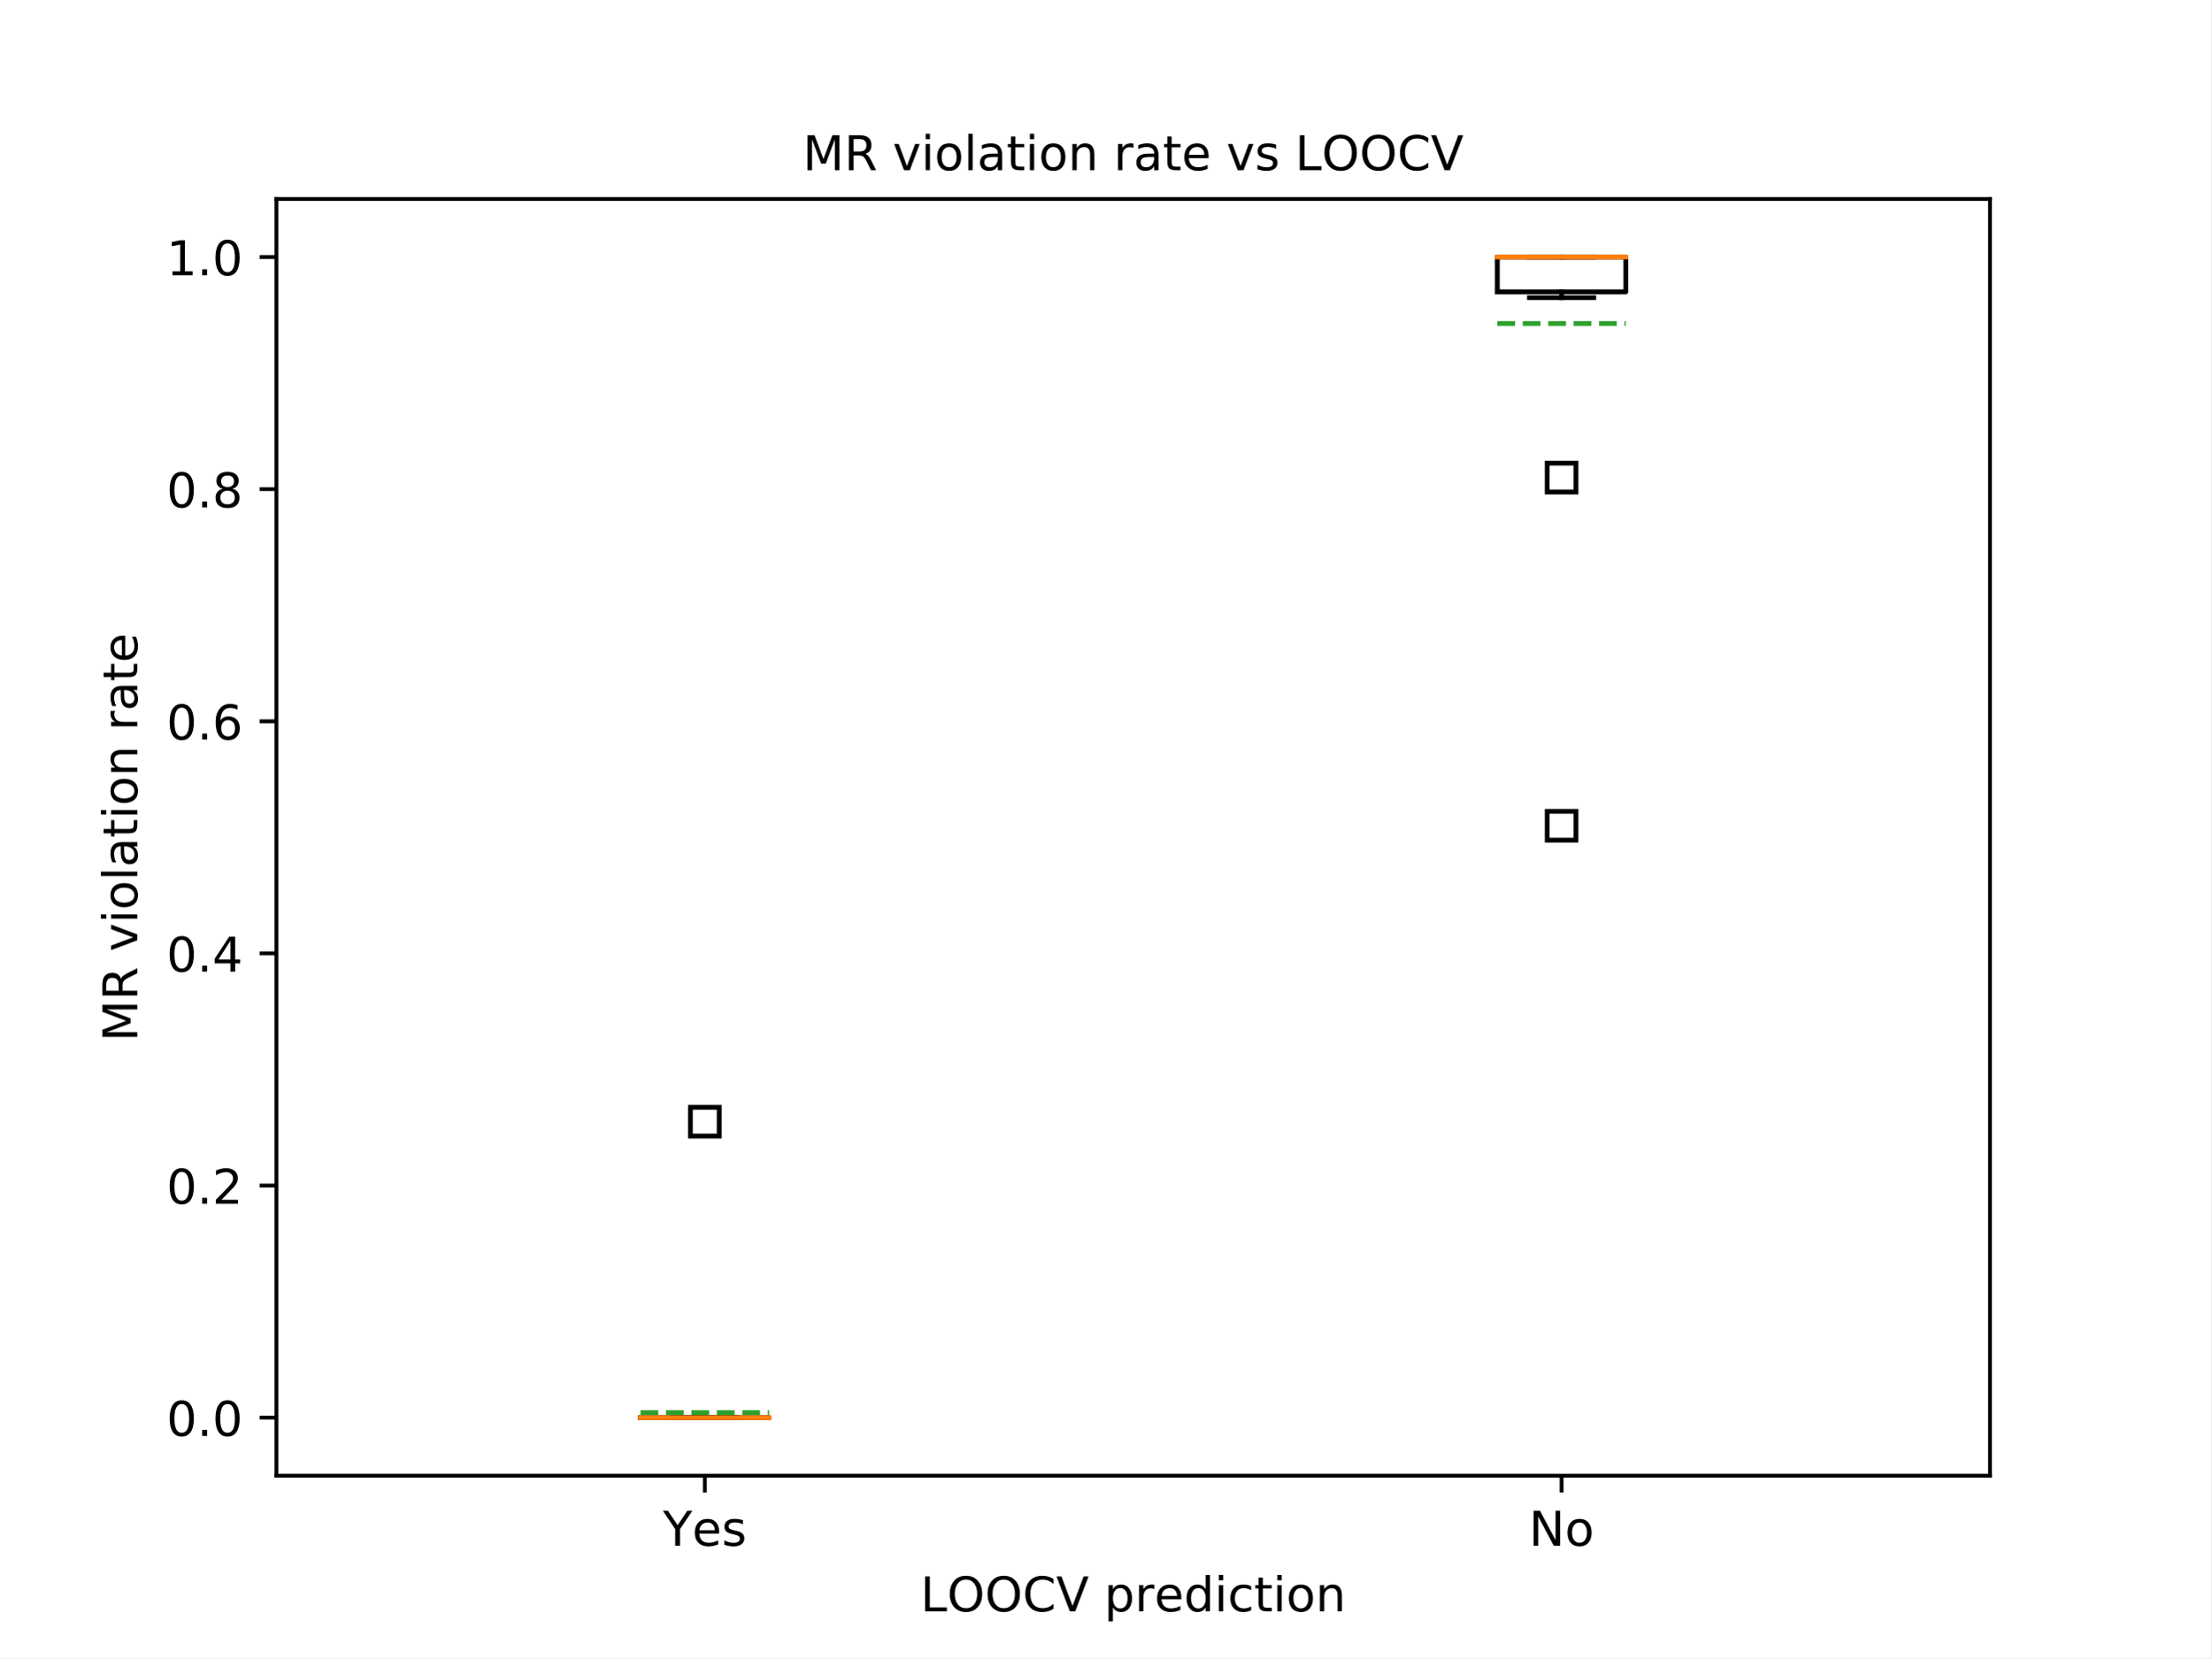
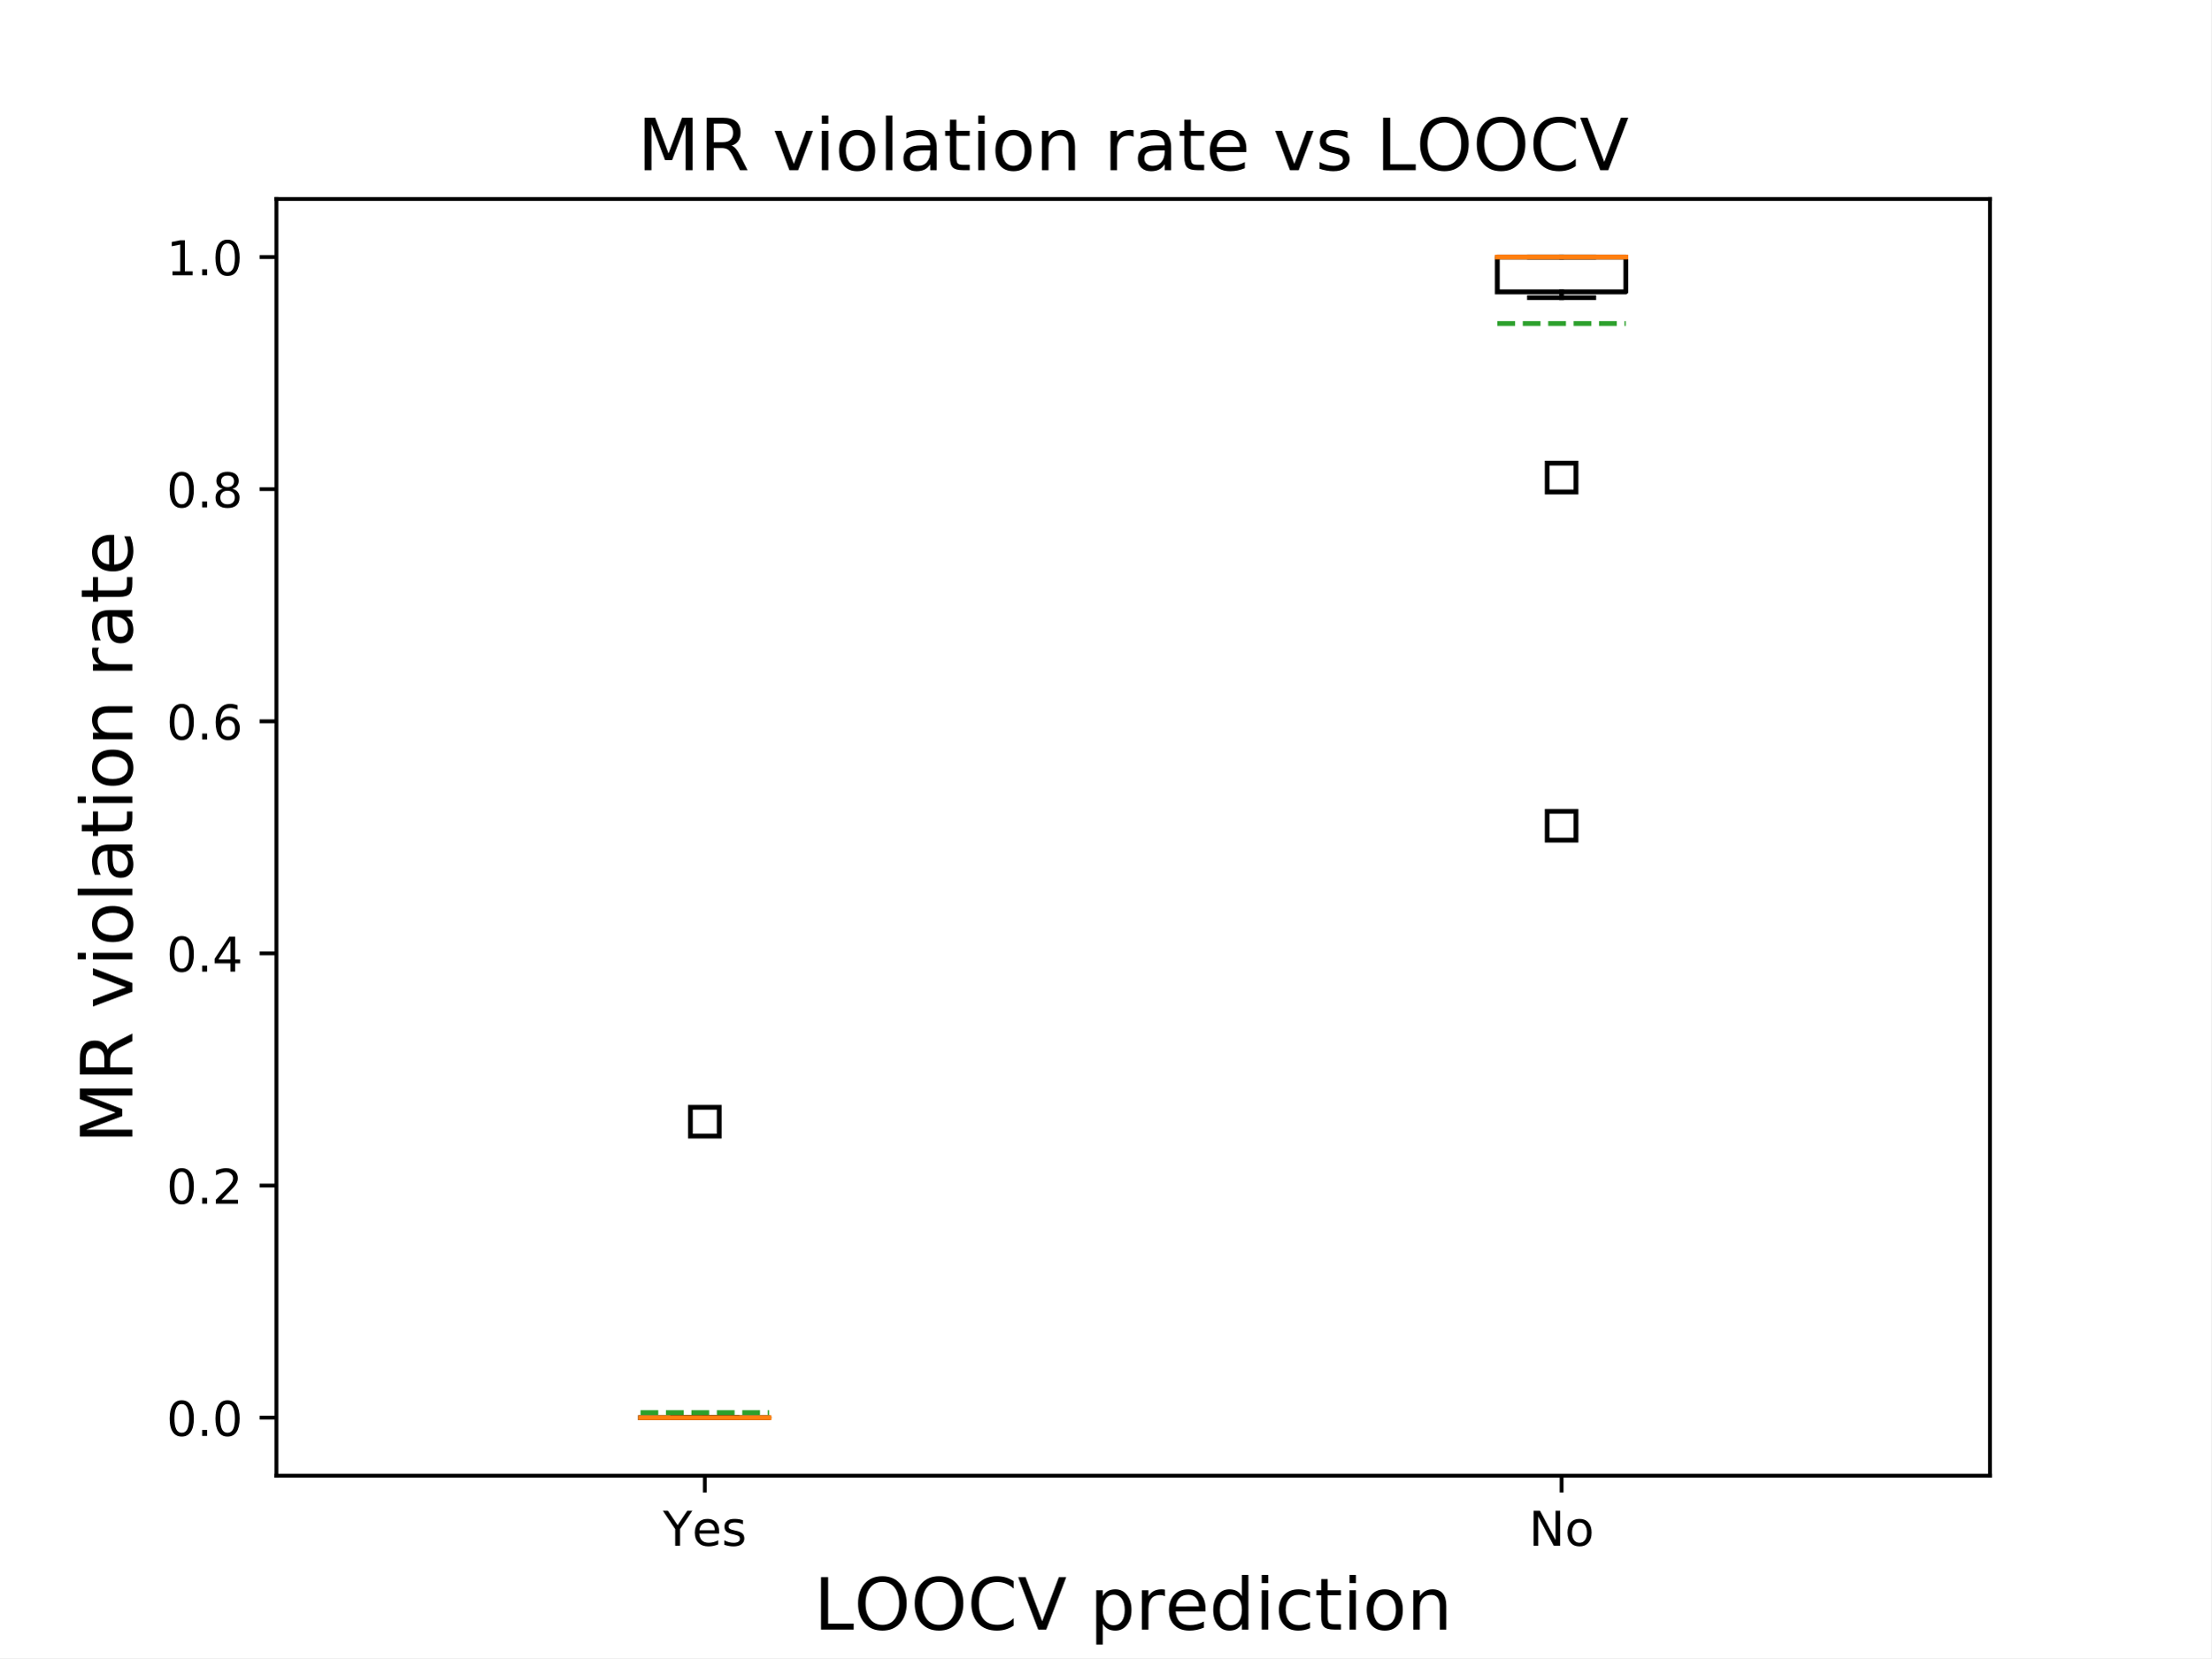
<svg xmlns="http://www.w3.org/2000/svg" xmlns:xlink="http://www.w3.org/1999/xlink" height="345.6pt" version="1.1" viewBox="0 0 460.8 345.6" width="460.8pt">
  <defs>
    <style type="text/css">
*{stroke-linecap:butt;stroke-linejoin:round;}
  </style>
  </defs>
  <g id="figure_1">
    <g id="patch_1">
      <path d="M 0 345.6  L 460.8 345.6  L 460.8 0  L 0 0  z " style="fill:#ffffff;" />
    </g>
    <g id="axes_1">
      <g id="patch_2">
        <path d="M 57.6 307.584  L 414.72 307.584  L 414.72 41.472  L 57.6 41.472  z " style="fill:#ffffff;" />
      </g>
      <g id="matplotlib.axis_1">
        <g id="xtick_1">
          <g id="line2d_1">
            <defs>
-               <path d="M 0 0  L 0 3.5  " id="m88f668ad66" style="stroke:#000000;stroke-width:0.8;" />
-             </defs>
-             <g>
-               <use style="stroke:#000000;stroke-width:0.8;" x="146.88" xlink:href="#m88f668ad66" y="307.584" />
+               <path d="M 0 0  L 0 3.5  " id="mc913e8e357" style="stroke:#000000;stroke-width:0.8;" />
+             </defs>
+             <g>
+               <use style="stroke:#000000;stroke-width:0.8;" x="146.88" xlink:href="#mc913e8e357" y="307.584" />
            </g>
          </g>
          <g id="text_1">
            <defs>
              <path d="M -0.203 72.906  L 10.406 72.906  L 30.609 42.922  L 50.688 72.906  L 61.281 72.906  L 35.5 34.719  L 35.5 0  L 25.594 0  L 25.594 34.719  z " id="DejaVuSans-89" />
              <path d="M 56.203 29.594  L 56.203 25.203  L 14.891 25.203  Q 15.484 15.922 20.484 11.062  Q 25.484 6.203 34.422 6.203  Q 39.594 6.203 44.453 7.469  Q 49.312 8.734 54.109 11.281  L 54.109 2.781  Q 49.266 0.734 44.188 -0.344  Q 39.109 -1.422 33.891 -1.422  Q 20.797 -1.422 13.156 6.188  Q 5.516 13.812 5.516 26.812  Q 5.516 40.234 12.766 48.109  Q 20.016 56 32.328 56  Q 43.359 56 49.781 48.891  Q 56.203 41.797 56.203 29.594  z M 47.219 32.234  Q 47.125 39.594 43.094 43.984  Q 39.062 48.391 32.422 48.391  Q 24.906 48.391 20.391 44.141  Q 15.875 39.891 15.188 32.172  z " id="DejaVuSans-101" />
              <path d="M 44.281 53.078  L 44.281 44.578  Q 40.484 46.531 36.375 47.5  Q 32.281 48.484 27.875 48.484  Q 21.188 48.484 17.844 46.438  Q 14.5 44.391 14.5 40.281  Q 14.5 37.156 16.891 35.375  Q 19.281 33.594 26.516 31.984  L 29.594 31.297  Q 39.156 29.25 43.188 25.516  Q 47.219 21.781 47.219 15.094  Q 47.219 7.469 41.188 3.016  Q 35.156 -1.422 24.609 -1.422  Q 20.219 -1.422 15.453 -0.562  Q 10.688 0.297 5.422 2  L 5.422 11.281  Q 10.406 8.688 15.234 7.391  Q 20.062 6.109 24.812 6.109  Q 31.156 6.109 34.562 8.281  Q 37.984 10.453 37.984 14.406  Q 37.984 18.062 35.516 20.016  Q 33.062 21.969 24.703 23.781  L 21.578 24.516  Q 13.234 26.266 9.516 29.906  Q 5.812 33.547 5.812 39.891  Q 5.812 47.609 11.281 51.797  Q 16.75 56 26.812 56  Q 31.781 56 36.172 55.266  Q 40.578 54.547 44.281 53.078  z " id="DejaVuSans-115" />
            </defs>
            <g transform="translate(138.155 322.1824)scale(0.1 -0.1)">
              <use xlink:href="#DejaVuSans-89" />
              <use x="60.881" xlink:href="#DejaVuSans-101" />
              <use x="122.404" xlink:href="#DejaVuSans-115" />
            </g>
          </g>
        </g>
        <g id="xtick_2">
          <g id="line2d_2">
            <g>
-               <use style="stroke:#000000;stroke-width:0.8;" x="325.44" xlink:href="#m88f668ad66" y="307.584" />
+               <use style="stroke:#000000;stroke-width:0.8;" x="325.44" xlink:href="#mc913e8e357" y="307.584" />
            </g>
          </g>
          <g id="text_2">
            <defs>
              <path d="M 9.812 72.906  L 23.094 72.906  L 55.422 11.922  L 55.422 72.906  L 64.984 72.906  L 64.984 0  L 51.703 0  L 19.391 60.984  L 19.391 0  L 9.812 0  z " id="DejaVuSans-78" />
              <path d="M 30.609 48.391  Q 23.391 48.391 19.188 42.75  Q 14.984 37.109 14.984 27.297  Q 14.984 17.484 19.156 11.844  Q 23.344 6.203 30.609 6.203  Q 37.797 6.203 41.984 11.859  Q 46.188 17.531 46.188 27.297  Q 46.188 37.016 41.984 42.703  Q 37.797 48.391 30.609 48.391  z M 30.609 56  Q 42.328 56 49.016 48.375  Q 55.719 40.766 55.719 27.297  Q 55.719 13.875 49.016 6.219  Q 42.328 -1.422 30.609 -1.422  Q 18.844 -1.422 12.172 6.219  Q 5.516 13.875 5.516 27.297  Q 5.516 40.766 12.172 48.375  Q 18.844 56 30.609 56  z " id="DejaVuSans-111" />
            </defs>
            <g transform="translate(318.64 322.1824)scale(0.1 -0.1)">
              <use xlink:href="#DejaVuSans-78" />
              <use x="74.805" xlink:href="#DejaVuSans-111" />
            </g>
          </g>
        </g>
        <g id="text_3">
          <defs>
            <path d="M 9.812 72.906  L 19.672 72.906  L 19.672 8.297  L 55.172 8.297  L 55.172 0  L 9.812 0  z " id="DejaVuSans-76" />
            <path d="M 39.406 66.219  Q 28.656 66.219 22.328 58.203  Q 16.016 50.203 16.016 36.375  Q 16.016 22.609 22.328 14.594  Q 28.656 6.594 39.406 6.594  Q 50.141 6.594 56.422 14.594  Q 62.703 22.609 62.703 36.375  Q 62.703 50.203 56.422 58.203  Q 50.141 66.219 39.406 66.219  z M 39.406 74.219  Q 54.734 74.219 63.906 63.938  Q 73.094 53.656 73.094 36.375  Q 73.094 19.141 63.906 8.859  Q 54.734 -1.422 39.406 -1.422  Q 24.031 -1.422 14.812 8.828  Q 5.609 19.094 5.609 36.375  Q 5.609 53.656 14.812 63.938  Q 24.031 74.219 39.406 74.219  z " id="DejaVuSans-79" />
            <path d="M 64.406 67.281  L 64.406 56.891  Q 59.422 61.531 53.781 63.812  Q 48.141 66.109 41.797 66.109  Q 29.297 66.109 22.656 58.469  Q 16.016 50.828 16.016 36.375  Q 16.016 21.969 22.656 14.328  Q 29.297 6.688 41.797 6.688  Q 48.141 6.688 53.781 8.984  Q 59.422 11.281 64.406 15.922  L 64.406 5.609  Q 59.234 2.094 53.438 0.328  Q 47.656 -1.422 41.219 -1.422  Q 24.656 -1.422 15.125 8.703  Q 5.609 18.844 5.609 36.375  Q 5.609 53.953 15.125 64.078  Q 24.656 74.219 41.219 74.219  Q 47.75 74.219 53.531 72.484  Q 59.328 70.75 64.406 67.281  z " id="DejaVuSans-67" />
            <path d="M 28.609 0  L 0.781 72.906  L 11.078 72.906  L 34.188 11.531  L 57.328 72.906  L 67.578 72.906  L 39.797 0  z " id="DejaVuSans-86" />
            <path id="DejaVuSans-32" />
            <path d="M 18.109 8.203  L 18.109 -20.797  L 9.078 -20.797  L 9.078 54.688  L 18.109 54.688  L 18.109 46.391  Q 20.953 51.266 25.266 53.625  Q 29.594 56 35.594 56  Q 45.562 56 51.781 48.094  Q 58.016 40.188 58.016 27.297  Q 58.016 14.406 51.781 6.484  Q 45.562 -1.422 35.594 -1.422  Q 29.594 -1.422 25.266 0.953  Q 20.953 3.328 18.109 8.203  z M 48.688 27.297  Q 48.688 37.203 44.609 42.844  Q 40.531 48.484 33.406 48.484  Q 26.266 48.484 22.188 42.844  Q 18.109 37.203 18.109 27.297  Q 18.109 17.391 22.188 11.75  Q 26.266 6.109 33.406 6.109  Q 40.531 6.109 44.609 11.75  Q 48.688 17.391 48.688 27.297  z " id="DejaVuSans-112" />
            <path d="M 41.109 46.297  Q 39.594 47.172 37.812 47.578  Q 36.031 48 33.891 48  Q 26.266 48 22.188 43.047  Q 18.109 38.094 18.109 28.812  L 18.109 0  L 9.078 0  L 9.078 54.688  L 18.109 54.688  L 18.109 46.188  Q 20.953 51.172 25.484 53.578  Q 30.031 56 36.531 56  Q 37.453 56 38.578 55.875  Q 39.703 55.766 41.062 55.516  z " id="DejaVuSans-114" />
            <path d="M 45.406 46.391  L 45.406 75.984  L 54.391 75.984  L 54.391 0  L 45.406 0  L 45.406 8.203  Q 42.578 3.328 38.25 0.953  Q 33.938 -1.422 27.875 -1.422  Q 17.969 -1.422 11.734 6.484  Q 5.516 14.406 5.516 27.297  Q 5.516 40.188 11.734 48.094  Q 17.969 56 27.875 56  Q 33.938 56 38.25 53.625  Q 42.578 51.266 45.406 46.391  z M 14.797 27.297  Q 14.797 17.391 18.875 11.75  Q 22.953 6.109 30.078 6.109  Q 37.203 6.109 41.297 11.75  Q 45.406 17.391 45.406 27.297  Q 45.406 37.203 41.297 42.844  Q 37.203 48.484 30.078 48.484  Q 22.953 48.484 18.875 42.844  Q 14.797 37.203 14.797 27.297  z " id="DejaVuSans-100" />
            <path d="M 9.422 54.688  L 18.406 54.688  L 18.406 0  L 9.422 0  z M 9.422 75.984  L 18.406 75.984  L 18.406 64.594  L 9.422 64.594  z " id="DejaVuSans-105" />
            <path d="M 48.781 52.594  L 48.781 44.188  Q 44.969 46.297 41.141 47.344  Q 37.312 48.391 33.406 48.391  Q 24.656 48.391 19.812 42.844  Q 14.984 37.312 14.984 27.297  Q 14.984 17.281 19.812 11.734  Q 24.656 6.203 33.406 6.203  Q 37.312 6.203 41.141 7.25  Q 44.969 8.297 48.781 10.406  L 48.781 2.094  Q 45.016 0.344 40.984 -0.531  Q 36.969 -1.422 32.422 -1.422  Q 20.062 -1.422 12.781 6.344  Q 5.516 14.109 5.516 27.297  Q 5.516 40.672 12.859 48.328  Q 20.219 56 33.016 56  Q 37.156 56 41.109 55.141  Q 45.062 54.297 48.781 52.594  z " id="DejaVuSans-99" />
            <path d="M 18.312 70.219  L 18.312 54.688  L 36.812 54.688  L 36.812 47.703  L 18.312 47.703  L 18.312 18.016  Q 18.312 11.328 20.141 9.422  Q 21.969 7.516 27.594 7.516  L 36.812 7.516  L 36.812 0  L 27.594 0  Q 17.188 0 13.234 3.875  Q 9.281 7.766 9.281 18.016  L 9.281 47.703  L 2.688 47.703  L 2.688 54.688  L 9.281 54.688  L 9.281 70.219  z " id="DejaVuSans-116" />
            <path d="M 54.891 33.016  L 54.891 0  L 45.906 0  L 45.906 32.719  Q 45.906 40.484 42.875 44.328  Q 39.844 48.188 33.797 48.188  Q 26.516 48.188 22.312 43.547  Q 18.109 38.922 18.109 30.906  L 18.109 0  L 9.078 0  L 9.078 54.688  L 18.109 54.688  L 18.109 46.188  Q 21.344 51.125 25.703 53.562  Q 30.078 56 35.797 56  Q 45.219 56 50.047 50.172  Q 54.891 44.344 54.891 33.016  z " id="DejaVuSans-110" />
          </defs>
-           <g transform="translate(191.8092 335.8606)scale(0.1 -0.1)">
+           <g transform="translate(169.6338 339.6598)scale(0.15 -0.15)">
            <use xlink:href="#DejaVuSans-76" />
            <use x="55.666" xlink:href="#DejaVuSans-79" />
            <use x="134.377" xlink:href="#DejaVuSans-79" />
            <use x="213.088" xlink:href="#DejaVuSans-67" />
            <use x="282.912" xlink:href="#DejaVuSans-86" />
            <use x="351.32" xlink:href="#DejaVuSans-32" />
            <use x="383.107" xlink:href="#DejaVuSans-112" />
            <use x="446.584" xlink:href="#DejaVuSans-114" />
            <use x="487.666" xlink:href="#DejaVuSans-101" />
            <use x="549.189" xlink:href="#DejaVuSans-100" />
            <use x="612.666" xlink:href="#DejaVuSans-105" />
            <use x="640.449" xlink:href="#DejaVuSans-99" />
            <use x="695.43" xlink:href="#DejaVuSans-116" />
            <use x="734.639" xlink:href="#DejaVuSans-105" />
            <use x="762.422" xlink:href="#DejaVuSans-111" />
            <use x="823.604" xlink:href="#DejaVuSans-110" />
          </g>
        </g>
      </g>
      <g id="matplotlib.axis_2">
        <g id="ytick_1">
          <g id="line2d_3">
            <defs>
-               <path d="M 0 0  L -3.5 0  " id="mc8887ccac0" style="stroke:#000000;stroke-width:0.8;" />
-             </defs>
-             <g>
-               <use style="stroke:#000000;stroke-width:0.8;" x="57.6" xlink:href="#mc8887ccac0" y="295.488" />
+               <path d="M 0 0  L -3.5 0  " id="m9e52397209" style="stroke:#000000;stroke-width:0.8;" />
+             </defs>
+             <g>
+               <use style="stroke:#000000;stroke-width:0.8;" x="57.6" xlink:href="#m9e52397209" y="295.488" />
            </g>
          </g>
          <g id="text_4">
            <defs>
              <path d="M 31.781 66.406  Q 24.172 66.406 20.328 58.906  Q 16.5 51.422 16.5 36.375  Q 16.5 21.391 20.328 13.891  Q 24.172 6.391 31.781 6.391  Q 39.453 6.391 43.281 13.891  Q 47.125 21.391 47.125 36.375  Q 47.125 51.422 43.281 58.906  Q 39.453 66.406 31.781 66.406  z M 31.781 74.219  Q 44.047 74.219 50.516 64.516  Q 56.984 54.828 56.984 36.375  Q 56.984 17.969 50.516 8.266  Q 44.047 -1.422 31.781 -1.422  Q 19.531 -1.422 13.062 8.266  Q 6.594 17.969 6.594 36.375  Q 6.594 54.828 13.062 64.516  Q 19.531 74.219 31.781 74.219  z " id="DejaVuSans-48" />
              <path d="M 10.688 12.406  L 21 12.406  L 21 0  L 10.688 0  z " id="DejaVuSans-46" />
            </defs>
            <g transform="translate(34.69687 299.2872)scale(0.1 -0.1)">
              <use xlink:href="#DejaVuSans-48" />
              <use x="63.623" xlink:href="#DejaVuSans-46" />
              <use x="95.41" xlink:href="#DejaVuSans-48" />
            </g>
          </g>
        </g>
        <g id="ytick_2">
          <g id="line2d_4">
            <g>
-               <use style="stroke:#000000;stroke-width:0.8;" x="57.6" xlink:href="#mc8887ccac0" y="247.104" />
+               <use style="stroke:#000000;stroke-width:0.8;" x="57.6" xlink:href="#m9e52397209" y="247.104" />
            </g>
          </g>
          <g id="text_5">
            <defs>
              <path d="M 19.188 8.297  L 53.609 8.297  L 53.609 0  L 7.328 0  L 7.328 8.297  Q 12.938 14.109 22.625 23.891  Q 32.328 33.688 34.812 36.531  Q 39.547 41.844 41.422 45.531  Q 43.312 49.219 43.312 52.781  Q 43.312 58.594 39.234 62.25  Q 35.156 65.922 28.609 65.922  Q 23.969 65.922 18.812 64.312  Q 13.672 62.703 7.812 59.422  L 7.812 69.391  Q 13.766 71.781 18.938 73  Q 24.125 74.219 28.422 74.219  Q 39.75 74.219 46.484 68.547  Q 53.219 62.891 53.219 53.422  Q 53.219 48.922 51.531 44.891  Q 49.859 40.875 45.406 35.406  Q 44.188 33.984 37.641 27.219  Q 31.109 20.453 19.188 8.297  z " id="DejaVuSans-50" />
            </defs>
            <g transform="translate(34.69687 250.9032)scale(0.1 -0.1)">
              <use xlink:href="#DejaVuSans-48" />
              <use x="63.623" xlink:href="#DejaVuSans-46" />
              <use x="95.41" xlink:href="#DejaVuSans-50" />
            </g>
          </g>
        </g>
        <g id="ytick_3">
          <g id="line2d_5">
            <g>
-               <use style="stroke:#000000;stroke-width:0.8;" x="57.6" xlink:href="#mc8887ccac0" y="198.72" />
+               <use style="stroke:#000000;stroke-width:0.8;" x="57.6" xlink:href="#m9e52397209" y="198.72" />
            </g>
          </g>
          <g id="text_6">
            <defs>
              <path d="M 37.797 64.312  L 12.891 25.391  L 37.797 25.391  z M 35.203 72.906  L 47.609 72.906  L 47.609 25.391  L 58.016 25.391  L 58.016 17.188  L 47.609 17.188  L 47.609 0  L 37.797 0  L 37.797 17.188  L 4.891 17.188  L 4.891 26.703  z " id="DejaVuSans-52" />
            </defs>
            <g transform="translate(34.69687 202.5192)scale(0.1 -0.1)">
              <use xlink:href="#DejaVuSans-48" />
              <use x="63.623" xlink:href="#DejaVuSans-46" />
              <use x="95.41" xlink:href="#DejaVuSans-52" />
            </g>
          </g>
        </g>
        <g id="ytick_4">
          <g id="line2d_6">
            <g>
-               <use style="stroke:#000000;stroke-width:0.8;" x="57.6" xlink:href="#mc8887ccac0" y="150.336" />
+               <use style="stroke:#000000;stroke-width:0.8;" x="57.6" xlink:href="#m9e52397209" y="150.336" />
            </g>
          </g>
          <g id="text_7">
            <defs>
              <path d="M 33.016 40.375  Q 26.375 40.375 22.484 35.828  Q 18.609 31.297 18.609 23.391  Q 18.609 15.531 22.484 10.953  Q 26.375 6.391 33.016 6.391  Q 39.656 6.391 43.531 10.953  Q 47.406 15.531 47.406 23.391  Q 47.406 31.297 43.531 35.828  Q 39.656 40.375 33.016 40.375  z M 52.594 71.297  L 52.594 62.312  Q 48.875 64.062 45.094 64.984  Q 41.312 65.922 37.594 65.922  Q 27.828 65.922 22.672 59.328  Q 17.531 52.734 16.797 39.406  Q 19.672 43.656 24.016 45.922  Q 28.375 48.188 33.594 48.188  Q 44.578 48.188 50.953 41.516  Q 57.328 34.859 57.328 23.391  Q 57.328 12.156 50.688 5.359  Q 44.047 -1.422 33.016 -1.422  Q 20.359 -1.422 13.672 8.266  Q 6.984 17.969 6.984 36.375  Q 6.984 53.656 15.188 63.938  Q 23.391 74.219 37.203 74.219  Q 40.922 74.219 44.703 73.484  Q 48.484 72.75 52.594 71.297  z " id="DejaVuSans-54" />
            </defs>
            <g transform="translate(34.69687 154.1352)scale(0.1 -0.1)">
              <use xlink:href="#DejaVuSans-48" />
              <use x="63.623" xlink:href="#DejaVuSans-46" />
              <use x="95.41" xlink:href="#DejaVuSans-54" />
            </g>
          </g>
        </g>
        <g id="ytick_5">
          <g id="line2d_7">
            <g>
-               <use style="stroke:#000000;stroke-width:0.8;" x="57.6" xlink:href="#mc8887ccac0" y="101.952" />
+               <use style="stroke:#000000;stroke-width:0.8;" x="57.6" xlink:href="#m9e52397209" y="101.952" />
            </g>
          </g>
          <g id="text_8">
            <defs>
              <path d="M 31.781 34.625  Q 24.75 34.625 20.719 30.859  Q 16.703 27.094 16.703 20.516  Q 16.703 13.922 20.719 10.156  Q 24.75 6.391 31.781 6.391  Q 38.812 6.391 42.859 10.172  Q 46.922 13.969 46.922 20.516  Q 46.922 27.094 42.891 30.859  Q 38.875 34.625 31.781 34.625  z M 21.922 38.812  Q 15.578 40.375 12.031 44.719  Q 8.5 49.078 8.5 55.328  Q 8.5 64.062 14.719 69.141  Q 20.953 74.219 31.781 74.219  Q 42.672 74.219 48.875 69.141  Q 55.078 64.062 55.078 55.328  Q 55.078 49.078 51.531 44.719  Q 48 40.375 41.703 38.812  Q 48.828 37.156 52.797 32.312  Q 56.781 27.484 56.781 20.516  Q 56.781 9.906 50.312 4.234  Q 43.844 -1.422 31.781 -1.422  Q 19.734 -1.422 13.25 4.234  Q 6.781 9.906 6.781 20.516  Q 6.781 27.484 10.781 32.312  Q 14.797 37.156 21.922 38.812  z M 18.312 54.391  Q 18.312 48.734 21.844 45.562  Q 25.391 42.391 31.781 42.391  Q 38.141 42.391 41.719 45.562  Q 45.312 48.734 45.312 54.391  Q 45.312 60.062 41.719 63.234  Q 38.141 66.406 31.781 66.406  Q 25.391 66.406 21.844 63.234  Q 18.312 60.062 18.312 54.391  z " id="DejaVuSans-56" />
            </defs>
            <g transform="translate(34.69687 105.7512)scale(0.1 -0.1)">
              <use xlink:href="#DejaVuSans-48" />
              <use x="63.623" xlink:href="#DejaVuSans-46" />
              <use x="95.41" xlink:href="#DejaVuSans-56" />
            </g>
          </g>
        </g>
        <g id="ytick_6">
          <g id="line2d_8">
            <g>
-               <use style="stroke:#000000;stroke-width:0.8;" x="57.6" xlink:href="#mc8887ccac0" y="53.568" />
+               <use style="stroke:#000000;stroke-width:0.8;" x="57.6" xlink:href="#m9e52397209" y="53.568" />
            </g>
          </g>
          <g id="text_9">
            <defs>
              <path d="M 12.406 8.297  L 28.516 8.297  L 28.516 63.922  L 10.984 60.406  L 10.984 69.391  L 28.422 72.906  L 38.281 72.906  L 38.281 8.297  L 54.391 8.297  L 54.391 0  L 12.406 0  z " id="DejaVuSans-49" />
            </defs>
            <g transform="translate(34.69687 57.36722)scale(0.1 -0.1)">
              <use xlink:href="#DejaVuSans-49" />
              <use x="63.623" xlink:href="#DejaVuSans-46" />
              <use x="95.41" xlink:href="#DejaVuSans-48" />
            </g>
          </g>
        </g>
        <g id="text_10">
          <defs>
            <path d="M 9.812 72.906  L 24.516 72.906  L 43.109 23.297  L 61.812 72.906  L 76.516 72.906  L 76.516 0  L 66.891 0  L 66.891 64.016  L 48.094 14.016  L 38.188 14.016  L 19.391 64.016  L 19.391 0  L 9.812 0  z " id="DejaVuSans-77" />
            <path d="M 44.391 34.188  Q 47.562 33.109 50.562 29.594  Q 53.562 26.078 56.594 19.922  L 66.609 0  L 56 0  L 46.688 18.703  Q 43.062 26.031 39.672 28.422  Q 36.281 30.812 30.422 30.812  L 19.672 30.812  L 19.672 0  L 9.812 0  L 9.812 72.906  L 32.078 72.906  Q 44.578 72.906 50.734 67.672  Q 56.891 62.453 56.891 51.906  Q 56.891 45.016 53.688 40.469  Q 50.484 35.938 44.391 34.188  z M 19.672 64.797  L 19.672 38.922  L 32.078 38.922  Q 39.203 38.922 42.844 42.219  Q 46.484 45.516 46.484 51.906  Q 46.484 58.297 42.844 61.547  Q 39.203 64.797 32.078 64.797  z " id="DejaVuSans-82" />
            <path d="M 2.984 54.688  L 12.5 54.688  L 29.594 8.797  L 46.688 54.688  L 56.203 54.688  L 35.688 0  L 23.484 0  z " id="DejaVuSans-118" />
            <path d="M 9.422 75.984  L 18.406 75.984  L 18.406 0  L 9.422 0  z " id="DejaVuSans-108" />
            <path d="M 34.281 27.484  Q 23.391 27.484 19.188 25  Q 14.984 22.516 14.984 16.5  Q 14.984 11.719 18.141 8.906  Q 21.297 6.109 26.703 6.109  Q 34.188 6.109 38.703 11.406  Q 43.219 16.703 43.219 25.484  L 43.219 27.484  z M 52.203 31.203  L 52.203 0  L 43.219 0  L 43.219 8.297  Q 40.141 3.328 35.547 0.953  Q 30.953 -1.422 24.312 -1.422  Q 15.922 -1.422 10.953 3.297  Q 6 8.016 6 15.922  Q 6 25.141 12.172 29.828  Q 18.359 34.516 30.609 34.516  L 43.219 34.516  L 43.219 35.406  Q 43.219 41.609 39.141 45  Q 35.062 48.391 27.688 48.391  Q 23 48.391 18.547 47.266  Q 14.109 46.141 10.016 43.891  L 10.016 52.203  Q 14.938 54.109 19.578 55.047  Q 24.219 56 28.609 56  Q 40.484 56 46.344 49.844  Q 52.203 43.703 52.203 31.203  z " id="DejaVuSans-97" />
          </defs>
-           <g transform="translate(28.61719 217.0889)rotate(-90)scale(0.1 -0.1)">
+           <g transform="translate(27.57734 238.3694)rotate(-90)scale(0.15 -0.15)">
            <use xlink:href="#DejaVuSans-77" />
            <use x="86.279" xlink:href="#DejaVuSans-82" />
            <use x="155.762" xlink:href="#DejaVuSans-32" />
            <use x="187.549" xlink:href="#DejaVuSans-118" />
            <use x="246.729" xlink:href="#DejaVuSans-105" />
            <use x="274.512" xlink:href="#DejaVuSans-111" />
            <use x="335.693" xlink:href="#DejaVuSans-108" />
            <use x="363.477" xlink:href="#DejaVuSans-97" />
            <use x="424.756" xlink:href="#DejaVuSans-116" />
            <use x="463.965" xlink:href="#DejaVuSans-105" />
            <use x="491.748" xlink:href="#DejaVuSans-111" />
            <use x="552.93" xlink:href="#DejaVuSans-110" />
            <use x="616.309" xlink:href="#DejaVuSans-32" />
            <use x="648.096" xlink:href="#DejaVuSans-114" />
            <use x="689.209" xlink:href="#DejaVuSans-97" />
            <use x="750.488" xlink:href="#DejaVuSans-116" />
            <use x="789.697" xlink:href="#DejaVuSans-101" />
          </g>
        </g>
      </g>
      <g id="line2d_9">
-         <path clip-path="url(#p22ba0800ee)" d="M 133.488 295.488  L 160.272 295.488  L 160.272 295.488  L 133.488 295.488  L 133.488 295.488  " style="fill:none;stroke:#000000;stroke-linecap:square;" />
+         <path clip-path="url(#p31cfc65f9d)" d="M 133.488 295.488  L 160.272 295.488  L 160.272 295.488  L 133.488 295.488  L 133.488 295.488  " style="fill:none;stroke:#000000;stroke-linecap:square;" />
      </g>
      <g id="line2d_10">
-         <path clip-path="url(#p22ba0800ee)" d="M 146.88 295.488  L 146.88 295.488  " style="fill:none;stroke:#000000;stroke-linecap:square;" />
+         <path clip-path="url(#p31cfc65f9d)" d="M 146.88 295.488  L 146.88 295.488  " style="fill:none;stroke:#000000;stroke-linecap:square;" />
      </g>
      <g id="line2d_11">
-         <path clip-path="url(#p22ba0800ee)" d="M 146.88 295.488  L 146.88 295.488  " style="fill:none;stroke:#000000;stroke-linecap:square;" />
+         <path clip-path="url(#p31cfc65f9d)" d="M 146.88 295.488  L 146.88 295.488  " style="fill:none;stroke:#000000;stroke-linecap:square;" />
      </g>
      <g id="line2d_12">
-         <path clip-path="url(#p22ba0800ee)" d="M 140.184 295.488  L 153.576 295.488  " style="fill:none;stroke:#000000;stroke-linecap:square;" />
+         <path clip-path="url(#p31cfc65f9d)" d="M 140.184 295.488  L 153.576 295.488  " style="fill:none;stroke:#000000;stroke-linecap:square;" />
      </g>
      <g id="line2d_13">
-         <path clip-path="url(#p22ba0800ee)" d="M 140.184 295.488  L 153.576 295.488  " style="fill:none;stroke:#000000;stroke-linecap:square;" />
+         <path clip-path="url(#p31cfc65f9d)" d="M 140.184 295.488  L 153.576 295.488  " style="fill:none;stroke:#000000;stroke-linecap:square;" />
      </g>
      <g id="line2d_14">
        <defs>
-           <path d="M -3 3  L 3 3  L 3 -3  L -3 -3  z " id="m5a25c170a1" style="stroke:#000000;stroke-linejoin:miter;" />
+           <path d="M -3 3  L 3 3  L 3 -3  L -3 -3  z " id="m57c2c152c5" style="stroke:#000000;stroke-linejoin:miter;" />
        </defs>
-         <g clip-path="url(#p22ba0800ee)">
-           <use style="fill-opacity:0;stroke:#000000;stroke-linejoin:miter;" x="146.88" xlink:href="#m5a25c170a1" y="233.798" />
+         <g clip-path="url(#p31cfc65f9d)">
+           <use style="fill-opacity:0;stroke:#000000;stroke-linejoin:miter;" x="146.88" xlink:href="#m57c2c152c5" y="233.798" />
        </g>
      </g>
      <g id="line2d_15">
-         <path clip-path="url(#p22ba0800ee)" d="M 312.048 60.826  L 338.832 60.826  L 338.832 53.568  L 312.048 53.568  L 312.048 60.826  " style="fill:none;stroke:#000000;stroke-linecap:square;" />
+         <path clip-path="url(#p31cfc65f9d)" d="M 312.048 60.826  L 338.832 60.826  L 338.832 53.568  L 312.048 53.568  L 312.048 60.826  " style="fill:none;stroke:#000000;stroke-linecap:square;" />
      </g>
      <g id="line2d_16">
-         <path clip-path="url(#p22ba0800ee)" d="M 325.44 60.826  L 325.44 62.035  " style="fill:none;stroke:#000000;stroke-linecap:square;" />
+         <path clip-path="url(#p31cfc65f9d)" d="M 325.44 60.826  L 325.44 62.035  " style="fill:none;stroke:#000000;stroke-linecap:square;" />
      </g>
      <g id="line2d_17">
-         <path clip-path="url(#p22ba0800ee)" d="M 325.44 53.568  L 325.44 53.568  " style="fill:none;stroke:#000000;stroke-linecap:square;" />
+         <path clip-path="url(#p31cfc65f9d)" d="M 325.44 53.568  L 325.44 53.568  " style="fill:none;stroke:#000000;stroke-linecap:square;" />
      </g>
      <g id="line2d_18">
-         <path clip-path="url(#p22ba0800ee)" d="M 318.744 62.035  L 332.136 62.035  " style="fill:none;stroke:#000000;stroke-linecap:square;" />
+         <path clip-path="url(#p31cfc65f9d)" d="M 318.744 62.035  L 332.136 62.035  " style="fill:none;stroke:#000000;stroke-linecap:square;" />
      </g>
      <g id="line2d_19">
-         <path clip-path="url(#p22ba0800ee)" d="M 318.744 53.568  L 332.136 53.568  " style="fill:none;stroke:#000000;stroke-linecap:square;" />
+         <path clip-path="url(#p31cfc65f9d)" d="M 318.744 53.568  L 332.136 53.568  " style="fill:none;stroke:#000000;stroke-linecap:square;" />
      </g>
      <g id="line2d_20">
-         <g clip-path="url(#p22ba0800ee)">
-           <use style="fill-opacity:0;stroke:#000000;stroke-linejoin:miter;" x="325.44" xlink:href="#m5a25c170a1" y="99.533" />
-           <use style="fill-opacity:0;stroke:#000000;stroke-linejoin:miter;" x="325.44" xlink:href="#m5a25c170a1" y="172.109" />
+         <g clip-path="url(#p31cfc65f9d)">
+           <use style="fill-opacity:0;stroke:#000000;stroke-linejoin:miter;" x="325.44" xlink:href="#m57c2c152c5" y="99.533" />
+           <use style="fill-opacity:0;stroke:#000000;stroke-linejoin:miter;" x="325.44" xlink:href="#m57c2c152c5" y="172.109" />
        </g>
      </g>
      <g id="line2d_21">
-         <path clip-path="url(#p22ba0800ee)" d="M 133.488 295.488  L 160.272 295.488  " style="fill:none;stroke:#ff7f0e;stroke-linecap:square;" />
+         <path clip-path="url(#p31cfc65f9d)" d="M 133.488 295.488  L 160.272 295.488  " style="fill:none;stroke:#ff7f0e;stroke-linecap:square;" />
      </g>
      <g id="line2d_22">
-         <path clip-path="url(#p22ba0800ee)" d="M 133.488 294.424  L 160.272 294.424  " style="fill:none;stroke:#2ca02c;stroke-dasharray:3.7,1.6;stroke-dashoffset:0;" />
+         <path clip-path="url(#p31cfc65f9d)" d="M 133.488 294.424  L 160.272 294.424  " style="fill:none;stroke:#2ca02c;stroke-dasharray:3.7,1.6;stroke-dashoffset:0;" />
      </g>
      <g id="line2d_23">
-         <path clip-path="url(#p22ba0800ee)" d="M 312.048 53.568  L 338.832 53.568  " style="fill:none;stroke:#ff7f0e;stroke-linecap:square;" />
+         <path clip-path="url(#p31cfc65f9d)" d="M 312.048 53.568  L 338.832 53.568  " style="fill:none;stroke:#ff7f0e;stroke-linecap:square;" />
      </g>
      <g id="line2d_24">
-         <path clip-path="url(#p22ba0800ee)" d="M 312.048 67.432  L 338.832 67.432  " style="fill:none;stroke:#2ca02c;stroke-dasharray:3.7,1.6;stroke-dashoffset:0;" />
+         <path clip-path="url(#p31cfc65f9d)" d="M 312.048 67.432  L 338.832 67.432  " style="fill:none;stroke:#2ca02c;stroke-dasharray:3.7,1.6;stroke-dashoffset:0;" />
      </g>
      <g id="patch_3">
        <path d="M 57.6 307.584  L 57.6 41.472  " style="fill:none;stroke:#000000;stroke-linecap:square;stroke-linejoin:miter;stroke-width:0.8;" />
      </g>
      <g id="patch_4">
        <path d="M 414.72 307.584  L 414.72 41.472  " style="fill:none;stroke:#000000;stroke-linecap:square;stroke-linejoin:miter;stroke-width:0.8;" />
      </g>
      <g id="patch_5">
        <path d="M 57.6 307.584  L 414.72 307.584  " style="fill:none;stroke:#000000;stroke-linecap:square;stroke-linejoin:miter;stroke-width:0.8;" />
      </g>
      <g id="patch_6">
        <path d="M 57.6 41.472  L 414.72 41.472  " style="fill:none;stroke:#000000;stroke-linecap:square;stroke-linejoin:miter;stroke-width:0.8;" />
      </g>
      <g id="text_11">
-         <g transform="translate(167.2897 35.472)scale(0.1 -0.1)">
+         <g transform="translate(132.8545 35.472)scale(0.15 -0.15)">
          <use xlink:href="#DejaVuSans-77" />
          <use x="86.279" xlink:href="#DejaVuSans-82" />
          <use x="155.762" xlink:href="#DejaVuSans-32" />
          <use x="187.549" xlink:href="#DejaVuSans-118" />
          <use x="246.729" xlink:href="#DejaVuSans-105" />
          <use x="274.512" xlink:href="#DejaVuSans-111" />
          <use x="335.693" xlink:href="#DejaVuSans-108" />
          <use x="363.477" xlink:href="#DejaVuSans-97" />
          <use x="424.756" xlink:href="#DejaVuSans-116" />
          <use x="463.965" xlink:href="#DejaVuSans-105" />
          <use x="491.748" xlink:href="#DejaVuSans-111" />
          <use x="552.93" xlink:href="#DejaVuSans-110" />
          <use x="616.309" xlink:href="#DejaVuSans-32" />
          <use x="648.096" xlink:href="#DejaVuSans-114" />
          <use x="689.209" xlink:href="#DejaVuSans-97" />
          <use x="750.488" xlink:href="#DejaVuSans-116" />
          <use x="789.697" xlink:href="#DejaVuSans-101" />
          <use x="851.221" xlink:href="#DejaVuSans-32" />
          <use x="883.008" xlink:href="#DejaVuSans-118" />
          <use x="942.188" xlink:href="#DejaVuSans-115" />
          <use x="994.287" xlink:href="#DejaVuSans-32" />
          <use x="1026.074" xlink:href="#DejaVuSans-76" />
          <use x="1081.74" xlink:href="#DejaVuSans-79" />
          <use x="1160.451" xlink:href="#DejaVuSans-79" />
          <use x="1239.162" xlink:href="#DejaVuSans-67" />
          <use x="1308.986" xlink:href="#DejaVuSans-86" />
        </g>
      </g>
    </g>
  </g>
  <defs>
-     <clipPath id="p22ba0800ee">
+     <clipPath id="p31cfc65f9d">
      <rect height="266.112" width="357.12" x="57.6" y="41.472" />
    </clipPath>
  </defs>
</svg>
